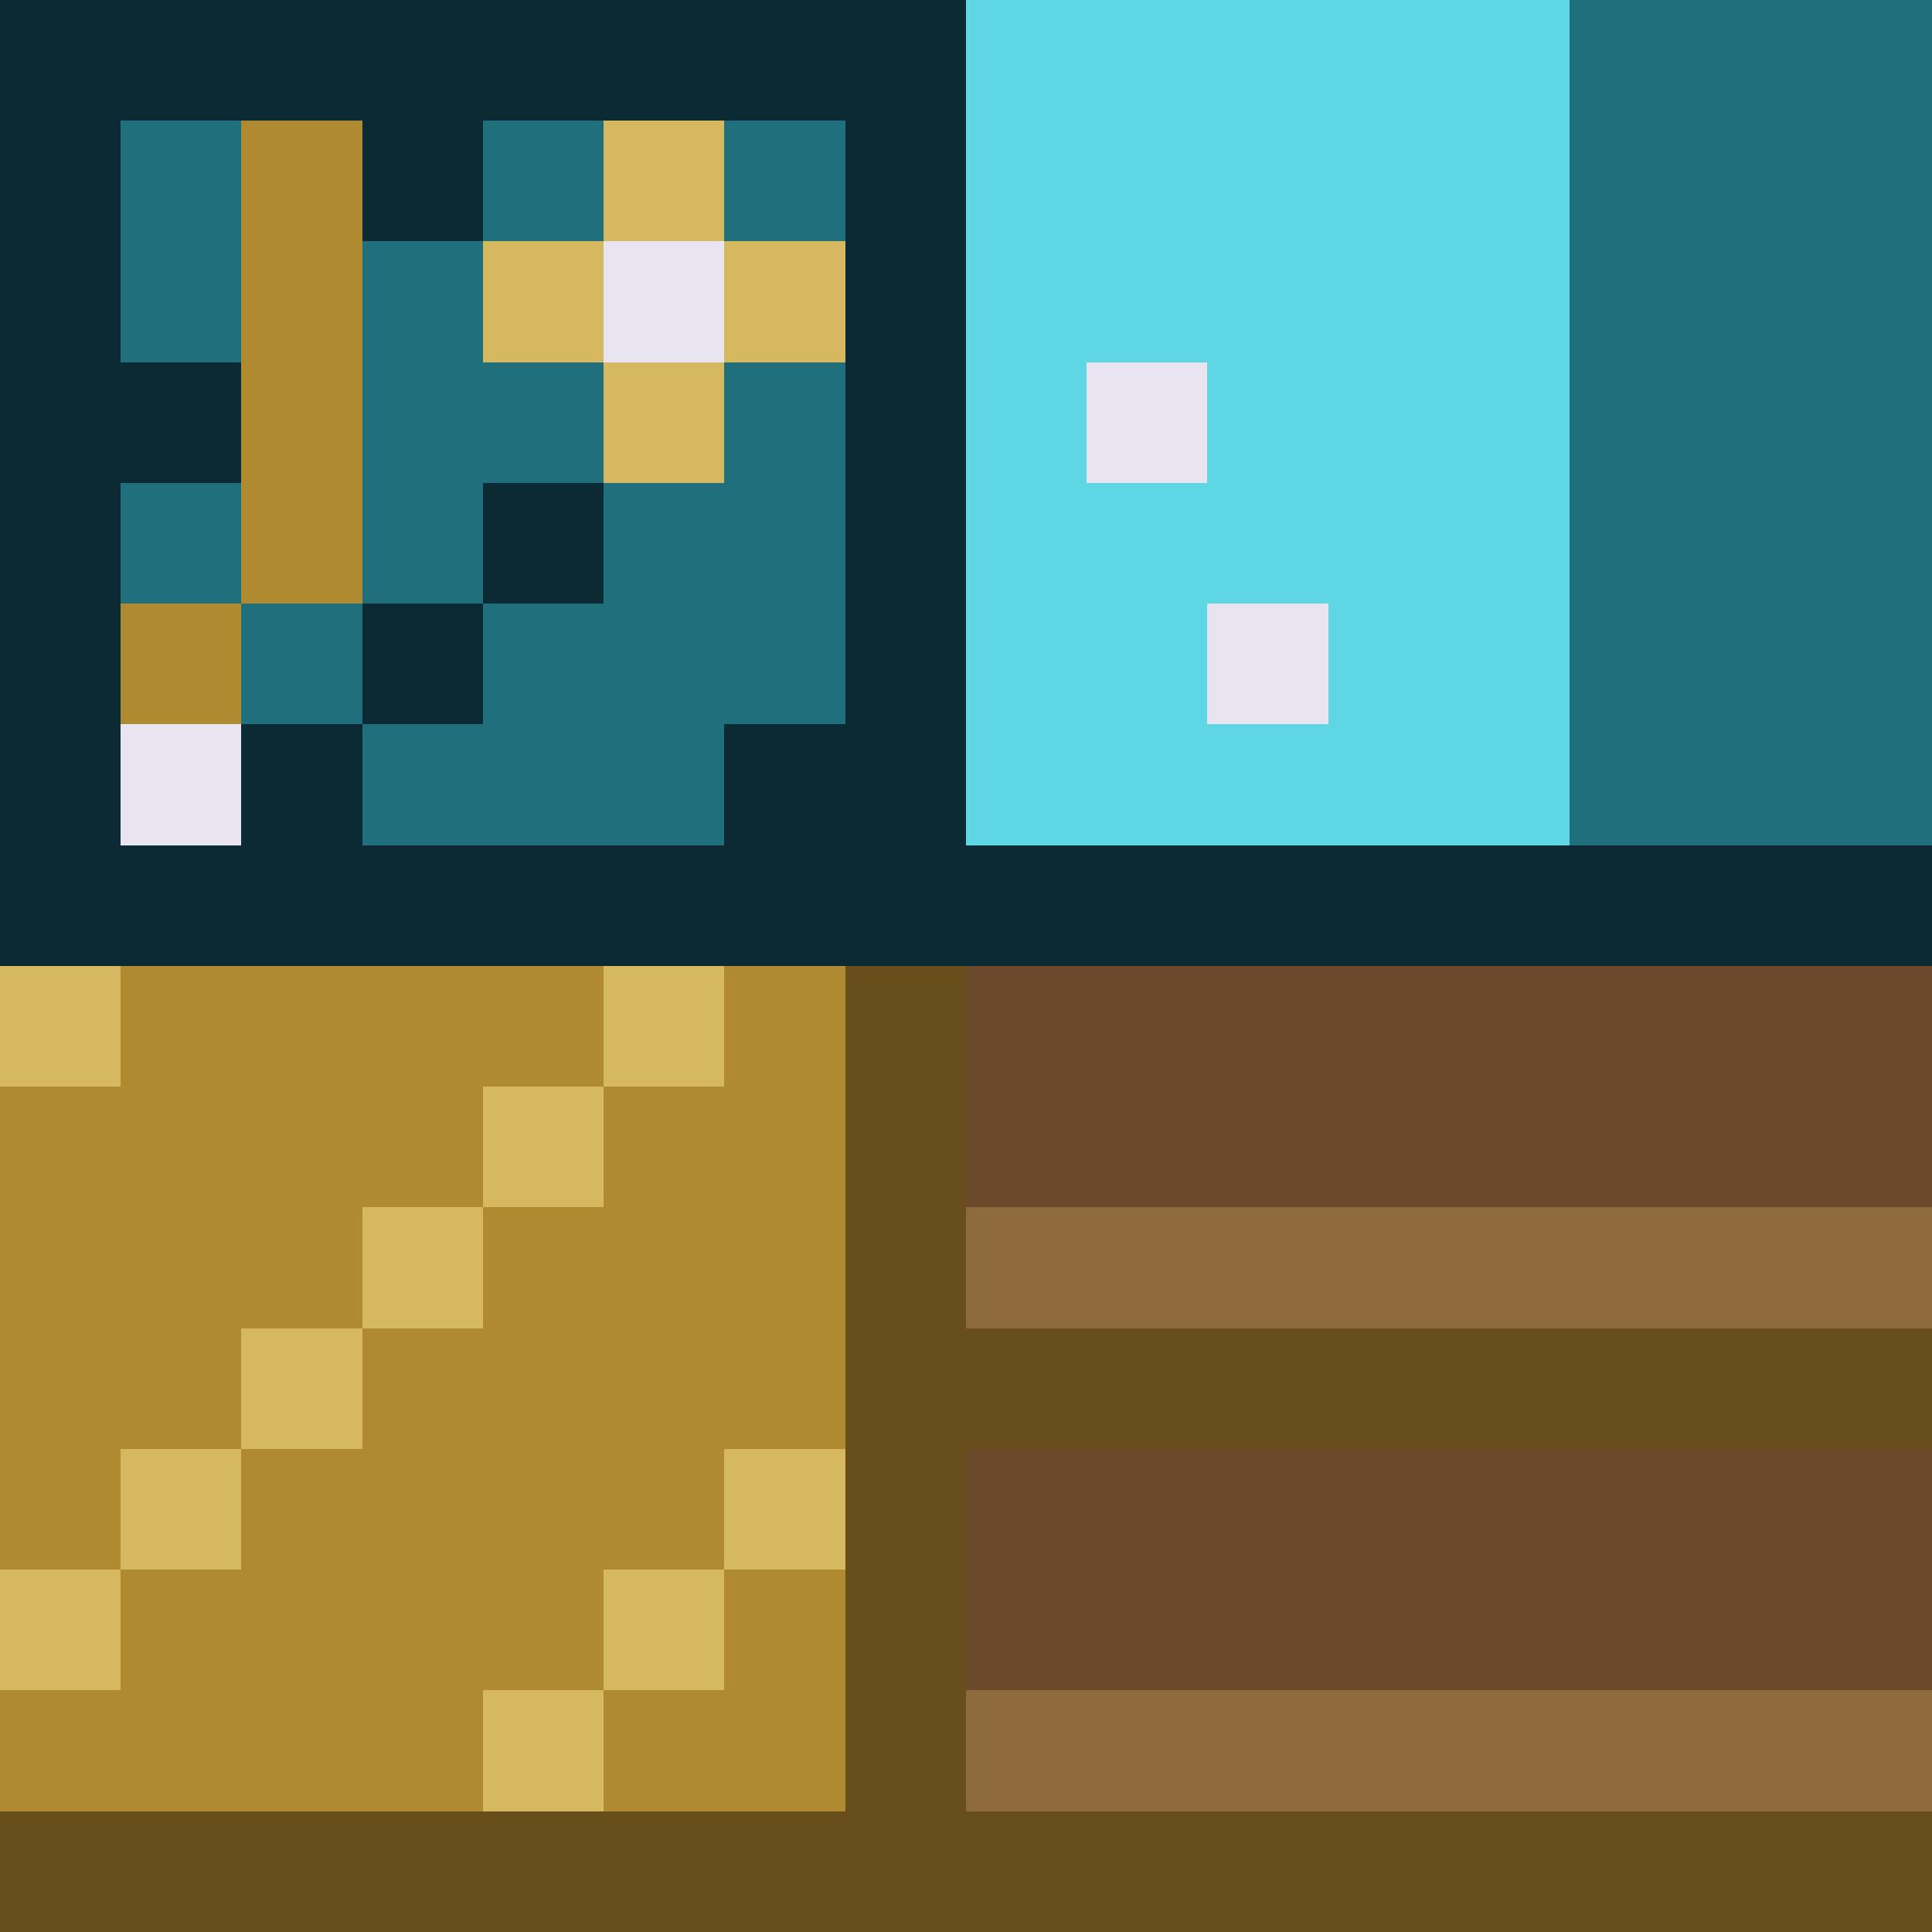
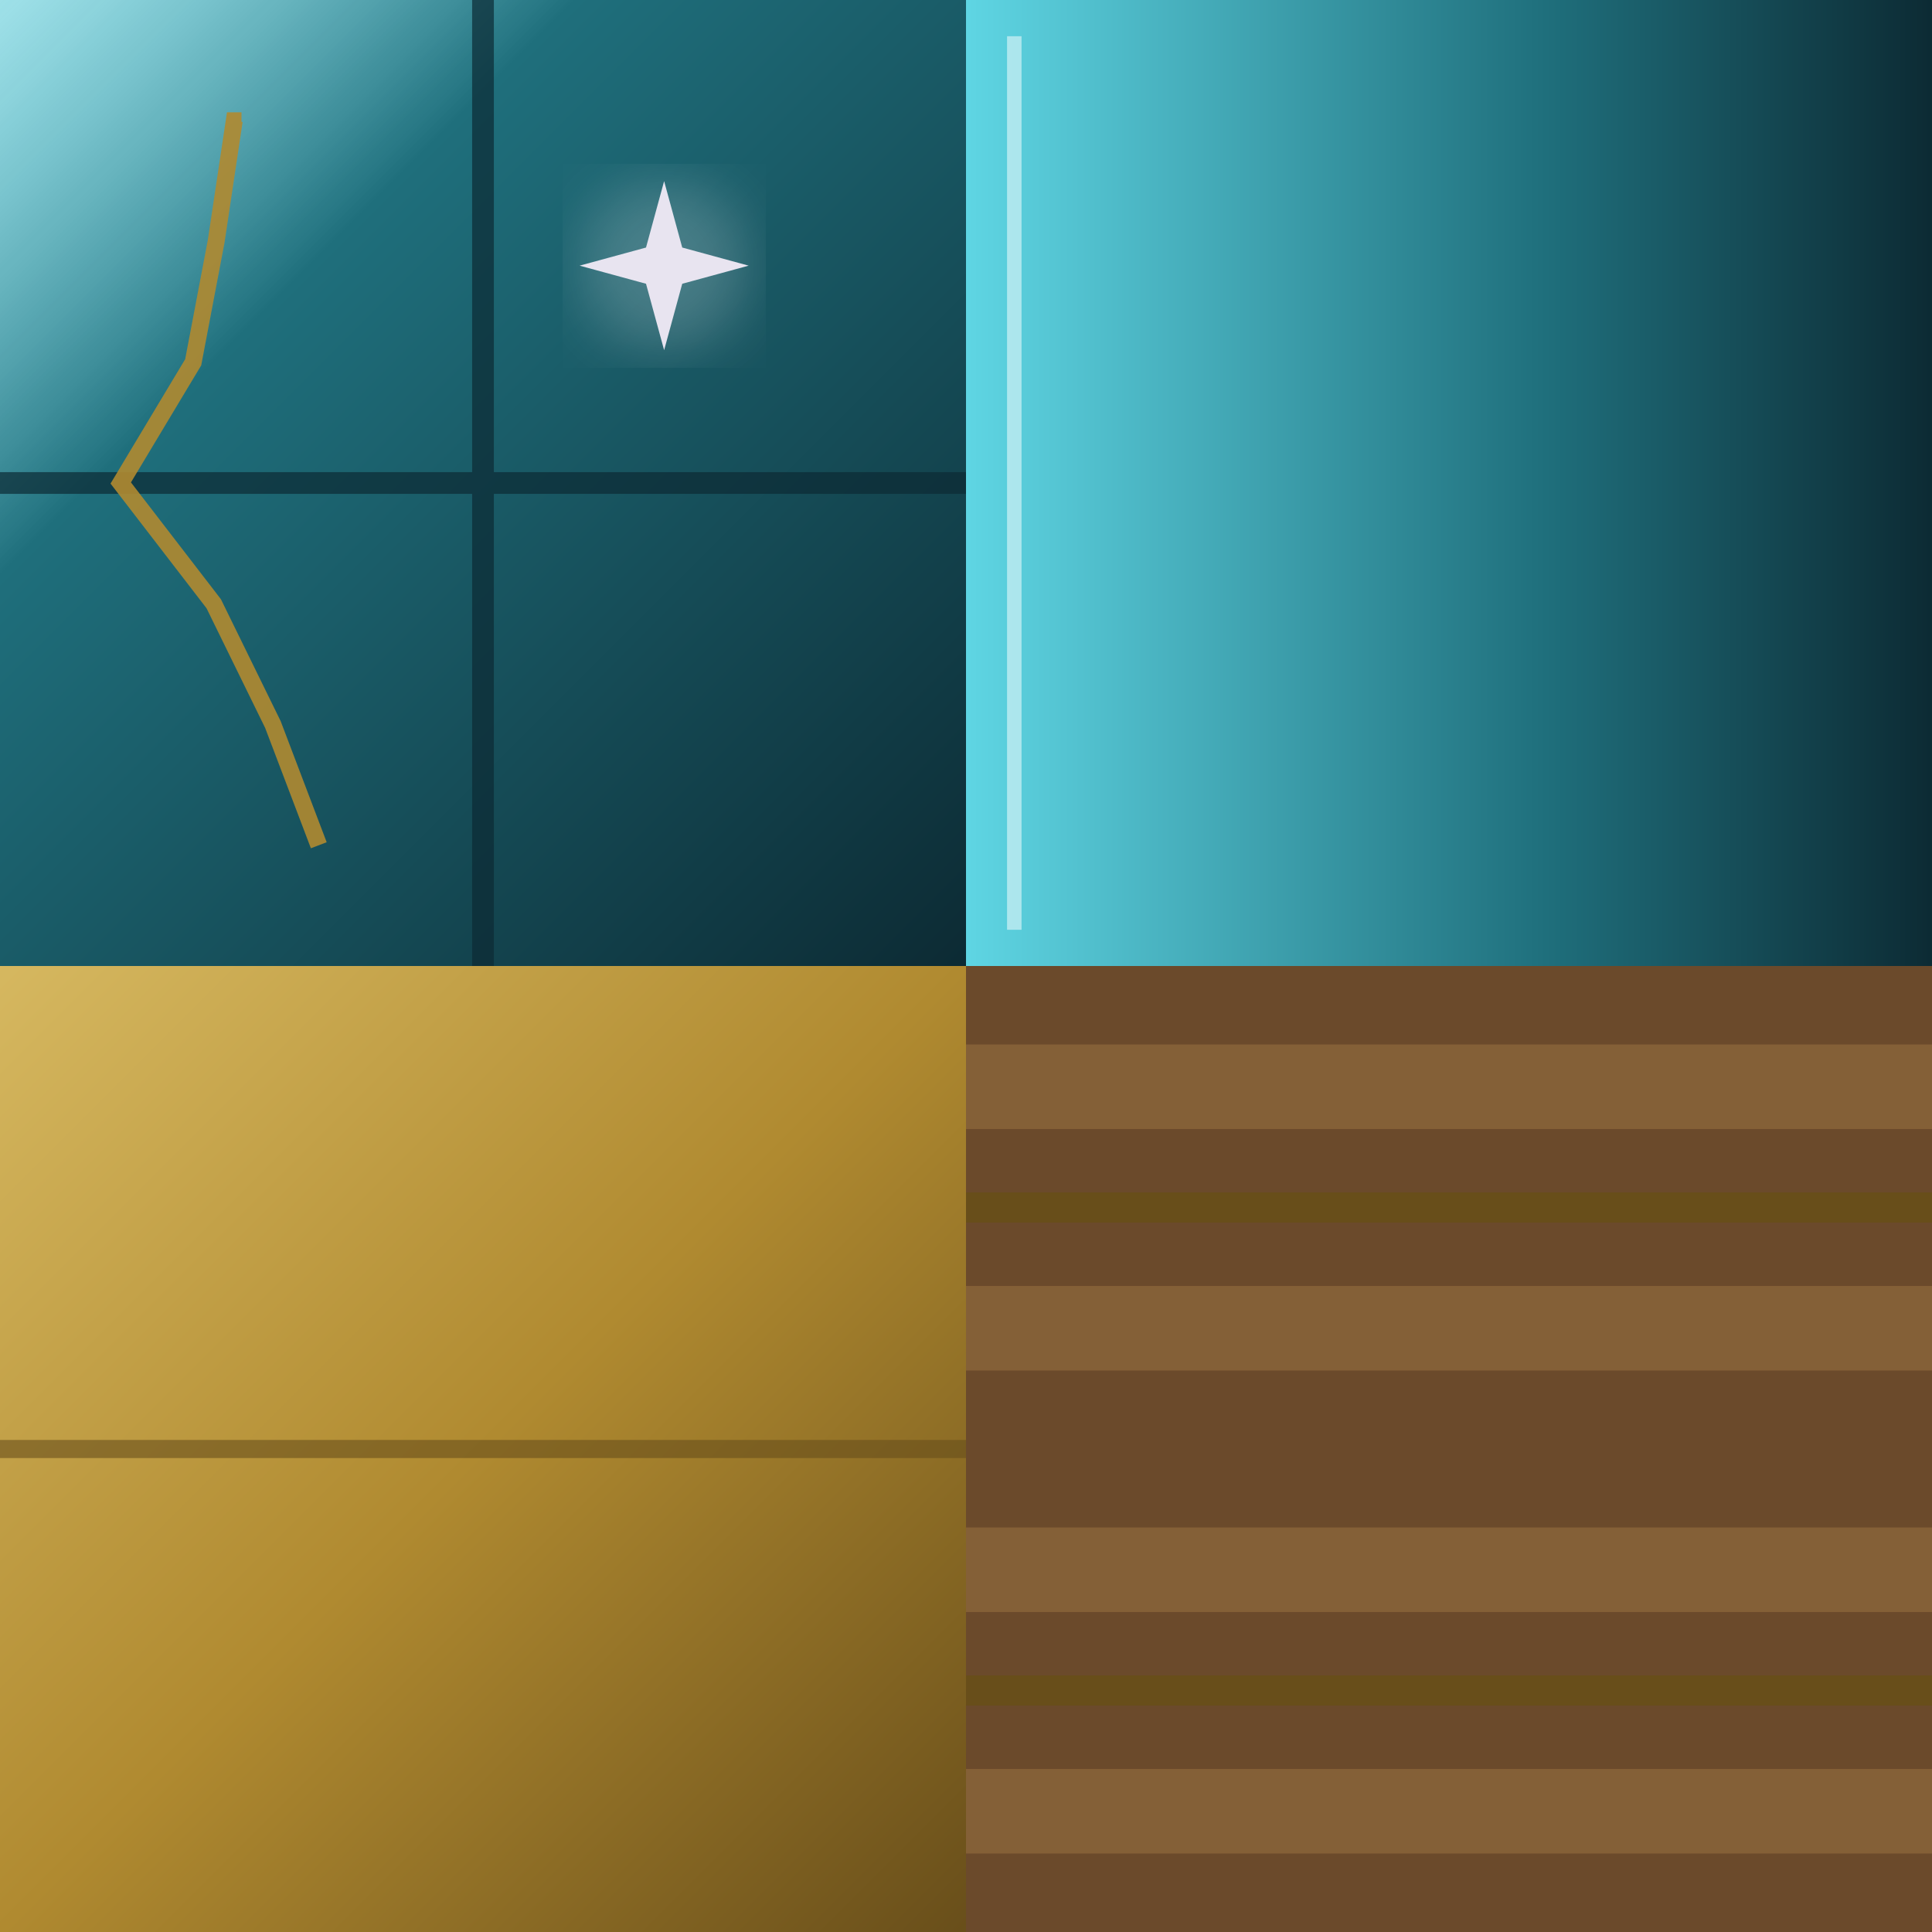
- <svg xmlns="http://www.w3.org/2000/svg" viewBox="0 0 16 16" width="16" height="16" shape-rendering="crispEdges">
-   <rect x="0" y="0" width="1" height="1" fill="#0c2a33" />
-   <rect x="1" y="0" width="1" height="1" fill="#0c2a33" />
-   <rect x="2" y="0" width="1" height="1" fill="#0c2a33" />
-   <rect x="3" y="0" width="1" height="1" fill="#0c2a33" />
-   <rect x="4" y="0" width="1" height="1" fill="#0c2a33" />
-   <rect x="5" y="0" width="1" height="1" fill="#0c2a33" />
-   <rect x="6" y="0" width="1" height="1" fill="#0c2a33" />
-   <rect x="7" y="0" width="1" height="1" fill="#0c2a33" />
-   <rect x="8" y="0" width="1" height="1" fill="#5fd6e4" />
-   <rect x="9" y="0" width="1" height="1" fill="#5fd6e4" />
-   <rect x="10" y="0" width="1" height="1" fill="#5fd6e4" />
-   <rect x="11" y="0" width="1" height="1" fill="#5fd6e4" />
-   <rect x="12" y="0" width="1" height="1" fill="#5fd6e4" />
-   <rect x="13" y="0" width="1" height="1" fill="#1f6f7c" />
-   <rect x="14" y="0" width="1" height="1" fill="#1f6f7c" />
-   <rect x="15" y="0" width="1" height="1" fill="#1f6f7c" />
-   <rect x="0" y="1" width="1" height="1" fill="#0c2a33" />
-   <rect x="1" y="1" width="1" height="1" fill="#1f6f7c" />
-   <rect x="2" y="1" width="1" height="1" fill="#b08a30" />
-   <rect x="3" y="1" width="1" height="1" fill="#0c2a33" />
-   <rect x="4" y="1" width="1" height="1" fill="#1f6f7c" />
-   <rect x="5" y="1" width="1" height="1" fill="#d6b860" />
-   <rect x="6" y="1" width="1" height="1" fill="#1f6f7c" />
-   <rect x="7" y="1" width="1" height="1" fill="#0c2a33" />
-   <rect x="8" y="1" width="1" height="1" fill="#5fd6e4" />
-   <rect x="9" y="1" width="1" height="1" fill="#5fd6e4" />
-   <rect x="10" y="1" width="1" height="1" fill="#5fd6e4" />
-   <rect x="11" y="1" width="1" height="1" fill="#5fd6e4" />
-   <rect x="12" y="1" width="1" height="1" fill="#5fd6e4" />
-   <rect x="13" y="1" width="1" height="1" fill="#1f6f7c" />
-   <rect x="14" y="1" width="1" height="1" fill="#1f6f7c" />
-   <rect x="15" y="1" width="1" height="1" fill="#1f6f7c" />
-   <rect x="0" y="2" width="1" height="1" fill="#0c2a33" />
-   <rect x="1" y="2" width="1" height="1" fill="#1f6f7c" />
-   <rect x="2" y="2" width="1" height="1" fill="#b08a30" />
-   <rect x="3" y="2" width="1" height="1" fill="#1f6f7c" />
-   <rect x="4" y="2" width="1" height="1" fill="#d6b860" />
-   <rect x="5" y="2" width="1" height="1" fill="#e8e4f0" />
-   <rect x="6" y="2" width="1" height="1" fill="#d6b860" />
-   <rect x="7" y="2" width="1" height="1" fill="#0c2a33" />
-   <rect x="8" y="2" width="1" height="1" fill="#5fd6e4" />
-   <rect x="9" y="2" width="1" height="1" fill="#5fd6e4" />
-   <rect x="10" y="2" width="1" height="1" fill="#5fd6e4" />
-   <rect x="11" y="2" width="1" height="1" fill="#5fd6e4" />
-   <rect x="12" y="2" width="1" height="1" fill="#5fd6e4" />
-   <rect x="13" y="2" width="1" height="1" fill="#1f6f7c" />
-   <rect x="14" y="2" width="1" height="1" fill="#1f6f7c" />
-   <rect x="15" y="2" width="1" height="1" fill="#1f6f7c" />
-   <rect x="0" y="3" width="1" height="1" fill="#0c2a33" />
-   <rect x="1" y="3" width="1" height="1" fill="#0c2a33" />
-   <rect x="2" y="3" width="1" height="1" fill="#b08a30" />
-   <rect x="3" y="3" width="1" height="1" fill="#1f6f7c" />
-   <rect x="4" y="3" width="1" height="1" fill="#1f6f7c" />
-   <rect x="5" y="3" width="1" height="1" fill="#d6b860" />
-   <rect x="6" y="3" width="1" height="1" fill="#1f6f7c" />
-   <rect x="7" y="3" width="1" height="1" fill="#0c2a33" />
-   <rect x="8" y="3" width="1" height="1" fill="#5fd6e4" />
-   <rect x="9" y="3" width="1" height="1" fill="#e8e4f0" />
-   <rect x="10" y="3" width="1" height="1" fill="#5fd6e4" />
-   <rect x="11" y="3" width="1" height="1" fill="#5fd6e4" />
-   <rect x="12" y="3" width="1" height="1" fill="#5fd6e4" />
-   <rect x="13" y="3" width="1" height="1" fill="#1f6f7c" />
-   <rect x="14" y="3" width="1" height="1" fill="#1f6f7c" />
-   <rect x="15" y="3" width="1" height="1" fill="#1f6f7c" />
-   <rect x="0" y="4" width="1" height="1" fill="#0c2a33" />
-   <rect x="1" y="4" width="1" height="1" fill="#1f6f7c" />
-   <rect x="2" y="4" width="1" height="1" fill="#b08a30" />
-   <rect x="3" y="4" width="1" height="1" fill="#1f6f7c" />
-   <rect x="4" y="4" width="1" height="1" fill="#0c2a33" />
-   <rect x="5" y="4" width="1" height="1" fill="#1f6f7c" />
-   <rect x="6" y="4" width="1" height="1" fill="#1f6f7c" />
-   <rect x="7" y="4" width="1" height="1" fill="#0c2a33" />
-   <rect x="8" y="4" width="1" height="1" fill="#5fd6e4" />
-   <rect x="9" y="4" width="1" height="1" fill="#5fd6e4" />
-   <rect x="10" y="4" width="1" height="1" fill="#5fd6e4" />
-   <rect x="11" y="4" width="1" height="1" fill="#5fd6e4" />
-   <rect x="12" y="4" width="1" height="1" fill="#5fd6e4" />
-   <rect x="13" y="4" width="1" height="1" fill="#1f6f7c" />
-   <rect x="14" y="4" width="1" height="1" fill="#1f6f7c" />
-   <rect x="15" y="4" width="1" height="1" fill="#1f6f7c" />
-   <rect x="0" y="5" width="1" height="1" fill="#0c2a33" />
-   <rect x="1" y="5" width="1" height="1" fill="#b08a30" />
-   <rect x="2" y="5" width="1" height="1" fill="#1f6f7c" />
-   <rect x="3" y="5" width="1" height="1" fill="#0c2a33" />
-   <rect x="4" y="5" width="1" height="1" fill="#1f6f7c" />
-   <rect x="5" y="5" width="1" height="1" fill="#1f6f7c" />
-   <rect x="6" y="5" width="1" height="1" fill="#1f6f7c" />
-   <rect x="7" y="5" width="1" height="1" fill="#0c2a33" />
-   <rect x="8" y="5" width="1" height="1" fill="#5fd6e4" />
-   <rect x="9" y="5" width="1" height="1" fill="#5fd6e4" />
-   <rect x="10" y="5" width="1" height="1" fill="#e8e4f0" />
-   <rect x="11" y="5" width="1" height="1" fill="#5fd6e4" />
-   <rect x="12" y="5" width="1" height="1" fill="#5fd6e4" />
-   <rect x="13" y="5" width="1" height="1" fill="#1f6f7c" />
-   <rect x="14" y="5" width="1" height="1" fill="#1f6f7c" />
-   <rect x="15" y="5" width="1" height="1" fill="#1f6f7c" />
-   <rect x="0" y="6" width="1" height="1" fill="#0c2a33" />
-   <rect x="1" y="6" width="1" height="1" fill="#e8e4f0" />
-   <rect x="2" y="6" width="1" height="1" fill="#0c2a33" />
-   <rect x="3" y="6" width="1" height="1" fill="#1f6f7c" />
-   <rect x="4" y="6" width="1" height="1" fill="#1f6f7c" />
-   <rect x="5" y="6" width="1" height="1" fill="#1f6f7c" />
-   <rect x="6" y="6" width="1" height="1" fill="#0c2a33" />
-   <rect x="7" y="6" width="1" height="1" fill="#0c2a33" />
-   <rect x="8" y="6" width="1" height="1" fill="#5fd6e4" />
-   <rect x="9" y="6" width="1" height="1" fill="#5fd6e4" />
-   <rect x="10" y="6" width="1" height="1" fill="#5fd6e4" />
-   <rect x="11" y="6" width="1" height="1" fill="#5fd6e4" />
-   <rect x="12" y="6" width="1" height="1" fill="#5fd6e4" />
-   <rect x="13" y="6" width="1" height="1" fill="#1f6f7c" />
-   <rect x="14" y="6" width="1" height="1" fill="#1f6f7c" />
-   <rect x="15" y="6" width="1" height="1" fill="#1f6f7c" />
-   <rect x="0" y="7" width="1" height="1" fill="#0c2a33" />
-   <rect x="1" y="7" width="1" height="1" fill="#0c2a33" />
-   <rect x="2" y="7" width="1" height="1" fill="#0c2a33" />
-   <rect x="3" y="7" width="1" height="1" fill="#0c2a33" />
-   <rect x="4" y="7" width="1" height="1" fill="#0c2a33" />
-   <rect x="5" y="7" width="1" height="1" fill="#0c2a33" />
-   <rect x="6" y="7" width="1" height="1" fill="#0c2a33" />
-   <rect x="7" y="7" width="1" height="1" fill="#0c2a33" />
-   <rect x="8" y="7" width="1" height="1" fill="#0c2a33" />
-   <rect x="9" y="7" width="1" height="1" fill="#0c2a33" />
-   <rect x="10" y="7" width="1" height="1" fill="#0c2a33" />
-   <rect x="11" y="7" width="1" height="1" fill="#0c2a33" />
-   <rect x="12" y="7" width="1" height="1" fill="#0c2a33" />
-   <rect x="13" y="7" width="1" height="1" fill="#0c2a33" />
-   <rect x="14" y="7" width="1" height="1" fill="#0c2a33" />
-   <rect x="15" y="7" width="1" height="1" fill="#0c2a33" />
-   <rect x="0" y="8" width="1" height="1" fill="#d6b860" />
-   <rect x="1" y="8" width="1" height="1" fill="#b08a30" />
-   <rect x="2" y="8" width="1" height="1" fill="#b08a30" />
-   <rect x="3" y="8" width="1" height="1" fill="#b08a30" />
-   <rect x="4" y="8" width="1" height="1" fill="#b08a30" />
-   <rect x="5" y="8" width="1" height="1" fill="#d6b860" />
-   <rect x="6" y="8" width="1" height="1" fill="#b08a30" />
-   <rect x="7" y="8" width="1" height="1" fill="#684e1a" />
-   <rect x="8" y="8" width="1" height="1" fill="#6b4a2b" />
-   <rect x="9" y="8" width="1" height="1" fill="#6b4a2b" />
-   <rect x="10" y="8" width="1" height="1" fill="#6b4a2b" />
-   <rect x="11" y="8" width="1" height="1" fill="#6b4a2b" />
-   <rect x="12" y="8" width="1" height="1" fill="#6b4a2b" />
-   <rect x="13" y="8" width="1" height="1" fill="#6b4a2b" />
-   <rect x="14" y="8" width="1" height="1" fill="#6b4a2b" />
-   <rect x="15" y="8" width="1" height="1" fill="#6b4a2b" />
-   <rect x="0" y="9" width="1" height="1" fill="#b08a30" />
-   <rect x="1" y="9" width="1" height="1" fill="#b08a30" />
-   <rect x="2" y="9" width="1" height="1" fill="#b08a30" />
-   <rect x="3" y="9" width="1" height="1" fill="#b08a30" />
-   <rect x="4" y="9" width="1" height="1" fill="#d6b860" />
-   <rect x="5" y="9" width="1" height="1" fill="#b08a30" />
-   <rect x="6" y="9" width="1" height="1" fill="#b08a30" />
-   <rect x="7" y="9" width="1" height="1" fill="#684e1a" />
-   <rect x="8" y="9" width="1" height="1" fill="#6b4a2b" />
-   <rect x="9" y="9" width="1" height="1" fill="#6b4a2b" />
-   <rect x="10" y="9" width="1" height="1" fill="#6b4a2b" />
-   <rect x="11" y="9" width="1" height="1" fill="#6b4a2b" />
-   <rect x="12" y="9" width="1" height="1" fill="#6b4a2b" />
-   <rect x="13" y="9" width="1" height="1" fill="#6b4a2b" />
-   <rect x="14" y="9" width="1" height="1" fill="#6b4a2b" />
-   <rect x="15" y="9" width="1" height="1" fill="#6b4a2b" />
-   <rect x="0" y="10" width="1" height="1" fill="#b08a30" />
-   <rect x="1" y="10" width="1" height="1" fill="#b08a30" />
-   <rect x="2" y="10" width="1" height="1" fill="#b08a30" />
-   <rect x="3" y="10" width="1" height="1" fill="#d6b860" />
-   <rect x="4" y="10" width="1" height="1" fill="#b08a30" />
-   <rect x="5" y="10" width="1" height="1" fill="#b08a30" />
-   <rect x="6" y="10" width="1" height="1" fill="#b08a30" />
-   <rect x="7" y="10" width="1" height="1" fill="#684e1a" />
-   <rect x="8" y="10" width="1" height="1" fill="#8f6a3c" />
-   <rect x="9" y="10" width="1" height="1" fill="#8f6a3c" />
-   <rect x="10" y="10" width="1" height="1" fill="#8f6a3c" />
-   <rect x="11" y="10" width="1" height="1" fill="#8f6a3c" />
-   <rect x="12" y="10" width="1" height="1" fill="#8f6a3c" />
-   <rect x="13" y="10" width="1" height="1" fill="#8f6a3c" />
-   <rect x="14" y="10" width="1" height="1" fill="#8f6a3c" />
-   <rect x="15" y="10" width="1" height="1" fill="#8f6a3c" />
-   <rect x="0" y="11" width="1" height="1" fill="#b08a30" />
-   <rect x="1" y="11" width="1" height="1" fill="#b08a30" />
-   <rect x="2" y="11" width="1" height="1" fill="#d6b860" />
-   <rect x="3" y="11" width="1" height="1" fill="#b08a30" />
-   <rect x="4" y="11" width="1" height="1" fill="#b08a30" />
-   <rect x="5" y="11" width="1" height="1" fill="#b08a30" />
-   <rect x="6" y="11" width="1" height="1" fill="#b08a30" />
-   <rect x="7" y="11" width="1" height="1" fill="#684e1a" />
-   <rect x="8" y="11" width="1" height="1" fill="#684e1a" />
-   <rect x="9" y="11" width="1" height="1" fill="#684e1a" />
-   <rect x="10" y="11" width="1" height="1" fill="#684e1a" />
-   <rect x="11" y="11" width="1" height="1" fill="#684e1a" />
-   <rect x="12" y="11" width="1" height="1" fill="#684e1a" />
-   <rect x="13" y="11" width="1" height="1" fill="#684e1a" />
-   <rect x="14" y="11" width="1" height="1" fill="#684e1a" />
-   <rect x="15" y="11" width="1" height="1" fill="#684e1a" />
-   <rect x="0" y="12" width="1" height="1" fill="#b08a30" />
-   <rect x="1" y="12" width="1" height="1" fill="#d6b860" />
-   <rect x="2" y="12" width="1" height="1" fill="#b08a30" />
-   <rect x="3" y="12" width="1" height="1" fill="#b08a30" />
-   <rect x="4" y="12" width="1" height="1" fill="#b08a30" />
-   <rect x="5" y="12" width="1" height="1" fill="#b08a30" />
-   <rect x="6" y="12" width="1" height="1" fill="#d6b860" />
-   <rect x="7" y="12" width="1" height="1" fill="#684e1a" />
-   <rect x="8" y="12" width="1" height="1" fill="#6b4a2b" />
-   <rect x="9" y="12" width="1" height="1" fill="#6b4a2b" />
-   <rect x="10" y="12" width="1" height="1" fill="#6b4a2b" />
-   <rect x="11" y="12" width="1" height="1" fill="#6b4a2b" />
-   <rect x="12" y="12" width="1" height="1" fill="#6b4a2b" />
-   <rect x="13" y="12" width="1" height="1" fill="#6b4a2b" />
-   <rect x="14" y="12" width="1" height="1" fill="#6b4a2b" />
-   <rect x="15" y="12" width="1" height="1" fill="#6b4a2b" />
-   <rect x="0" y="13" width="1" height="1" fill="#d6b860" />
-   <rect x="1" y="13" width="1" height="1" fill="#b08a30" />
-   <rect x="2" y="13" width="1" height="1" fill="#b08a30" />
-   <rect x="3" y="13" width="1" height="1" fill="#b08a30" />
-   <rect x="4" y="13" width="1" height="1" fill="#b08a30" />
-   <rect x="5" y="13" width="1" height="1" fill="#d6b860" />
-   <rect x="6" y="13" width="1" height="1" fill="#b08a30" />
-   <rect x="7" y="13" width="1" height="1" fill="#684e1a" />
-   <rect x="8" y="13" width="1" height="1" fill="#6b4a2b" />
-   <rect x="9" y="13" width="1" height="1" fill="#6b4a2b" />
-   <rect x="10" y="13" width="1" height="1" fill="#6b4a2b" />
-   <rect x="11" y="13" width="1" height="1" fill="#6b4a2b" />
-   <rect x="12" y="13" width="1" height="1" fill="#6b4a2b" />
-   <rect x="13" y="13" width="1" height="1" fill="#6b4a2b" />
-   <rect x="14" y="13" width="1" height="1" fill="#6b4a2b" />
-   <rect x="15" y="13" width="1" height="1" fill="#6b4a2b" />
-   <rect x="0" y="14" width="1" height="1" fill="#b08a30" />
-   <rect x="1" y="14" width="1" height="1" fill="#b08a30" />
-   <rect x="2" y="14" width="1" height="1" fill="#b08a30" />
-   <rect x="3" y="14" width="1" height="1" fill="#b08a30" />
-   <rect x="4" y="14" width="1" height="1" fill="#d6b860" />
-   <rect x="5" y="14" width="1" height="1" fill="#b08a30" />
-   <rect x="6" y="14" width="1" height="1" fill="#b08a30" />
-   <rect x="7" y="14" width="1" height="1" fill="#684e1a" />
-   <rect x="8" y="14" width="1" height="1" fill="#8f6a3c" />
-   <rect x="9" y="14" width="1" height="1" fill="#8f6a3c" />
-   <rect x="10" y="14" width="1" height="1" fill="#8f6a3c" />
-   <rect x="11" y="14" width="1" height="1" fill="#8f6a3c" />
-   <rect x="12" y="14" width="1" height="1" fill="#8f6a3c" />
-   <rect x="13" y="14" width="1" height="1" fill="#8f6a3c" />
-   <rect x="14" y="14" width="1" height="1" fill="#8f6a3c" />
-   <rect x="15" y="14" width="1" height="1" fill="#8f6a3c" />
-   <rect x="0" y="15" width="1" height="1" fill="#684e1a" />
-   <rect x="1" y="15" width="1" height="1" fill="#684e1a" />
-   <rect x="2" y="15" width="1" height="1" fill="#684e1a" />
-   <rect x="3" y="15" width="1" height="1" fill="#684e1a" />
-   <rect x="4" y="15" width="1" height="1" fill="#684e1a" />
-   <rect x="5" y="15" width="1" height="1" fill="#684e1a" />
-   <rect x="6" y="15" width="1" height="1" fill="#684e1a" />
-   <rect x="7" y="15" width="1" height="1" fill="#684e1a" />
-   <rect x="8" y="15" width="1" height="1" fill="#684e1a" />
-   <rect x="9" y="15" width="1" height="1" fill="#684e1a" />
-   <rect x="10" y="15" width="1" height="1" fill="#684e1a" />
-   <rect x="11" y="15" width="1" height="1" fill="#684e1a" />
-   <rect x="12" y="15" width="1" height="1" fill="#684e1a" />
-   <rect x="13" y="15" width="1" height="1" fill="#684e1a" />
-   <rect x="14" y="15" width="1" height="1" fill="#684e1a" />
-   <rect x="15" y="15" width="1" height="1" fill="#684e1a" />
+ <svg xmlns="http://www.w3.org/2000/svg" viewBox="0 0 16 16" width="128" height="128">
+   <defs>
+     <linearGradient id="pl" x1="0" y1="0" x2="1" y2="1">
+       <stop offset="0" stop-color="#5fd6e4" stop-opacity=".55" />
+       <stop offset=".3" stop-color="#1f6f7c" />
+       <stop offset="1" stop-color="#0c2a33" />
+     </linearGradient>
+     <linearGradient id="ed" x1="0" y1="0" x2="1" y2="0">
+       <stop offset="0" stop-color="#5fd6e4" />
+       <stop offset=".6" stop-color="#1f6f7c" />
+       <stop offset="1" stop-color="#0c2a33" />
+     </linearGradient>
+     <linearGradient id="go" x1="0" y1="0" x2="1" y2="1">
+       <stop offset="0" stop-color="#d6b860" />
+       <stop offset=".5" stop-color="#b08a30" />
+       <stop offset="1" stop-color="#684e1a" />
+     </linearGradient>
+     <filter id="bl">
+       <feGaussianBlur stdDeviation=".25" />
+     </filter>
+   </defs>
+   <rect x="0" y="0" width="8" height="8" fill="url(#pl)" />
+   <path d="M0 4 H8 M4 0 V8" stroke="#0c2a33" stroke-width=".18" opacity=".7" />
+   <path d="M2.00 1.00 L1.94 1.00 L1.79 2.00 L1.60 3.00 L1.00 4.00 L1.77 5.00 L2.26 6.00 L2.64 7.00" fill="none" stroke="#b08a30" stroke-width=".14" opacity=".9" />
+   <circle cx="5.5" cy="2.2" r=".7" fill="#fff" opacity=".2" filter="url(#bl)" />
+   <path d="M5.5 1.5 L5.65 2.05 L6.2 2.2 L5.65 2.35 L5.5 2.9 L5.35 2.35 L4.8 2.2 L5.35 2.05 Z" fill="#e8e4f0" />
+   <rect x="8" y="0" width="8" height="8" fill="url(#ed)" />
+   <path d="M8.4 .3 V7.7" stroke="#fff" stroke-width=".12" opacity=".5" />
+   <rect x="0" y="8" width="8" height="8" fill="url(#go)" />
+   <path d="M0 12 H8" stroke="#684e1a" stroke-width=".15" opacity=".6" />
+   <rect x="8" y="8" width="8" height="8" fill="#6b4a2b" />
+   <path d="M8 9 H16 M8 11 H16 M8 13 H16 M8 15 H16" stroke="#8f6a3c" stroke-width=".7" opacity=".7" />
+   <path d="M8 10 H16 M8 14 H16" stroke="#684e1a" stroke-width=".25" />
</svg>
